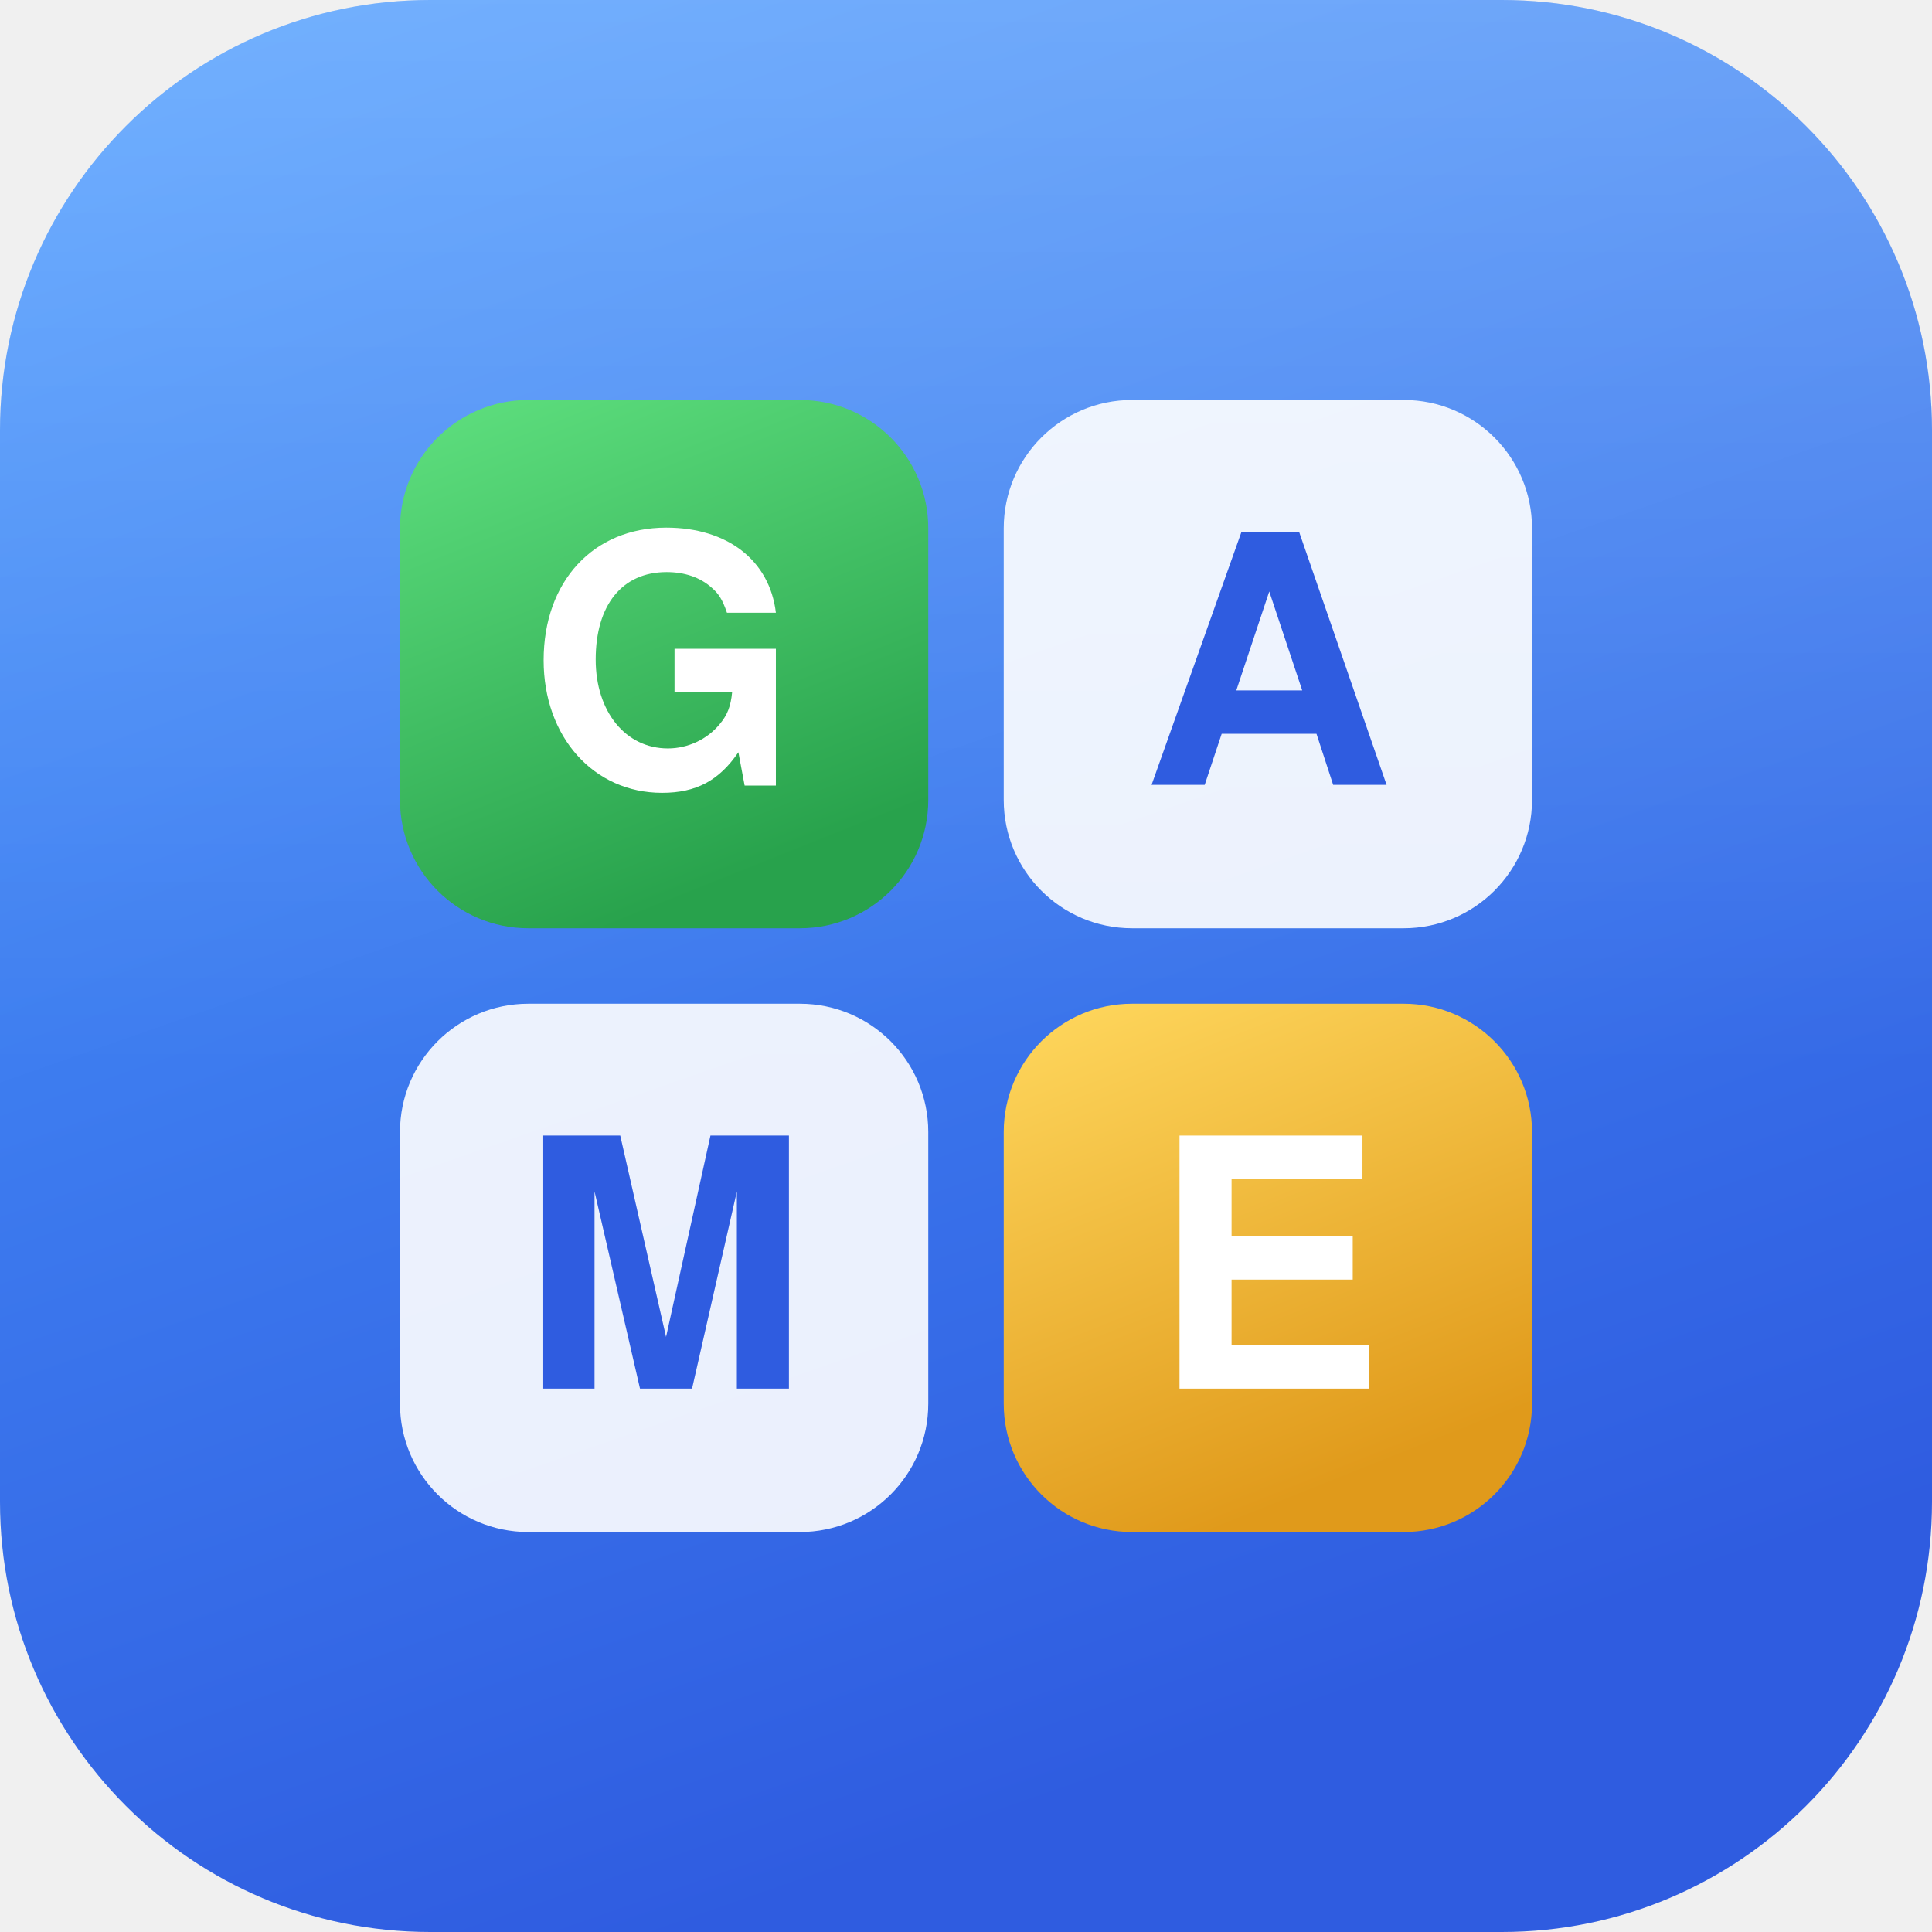
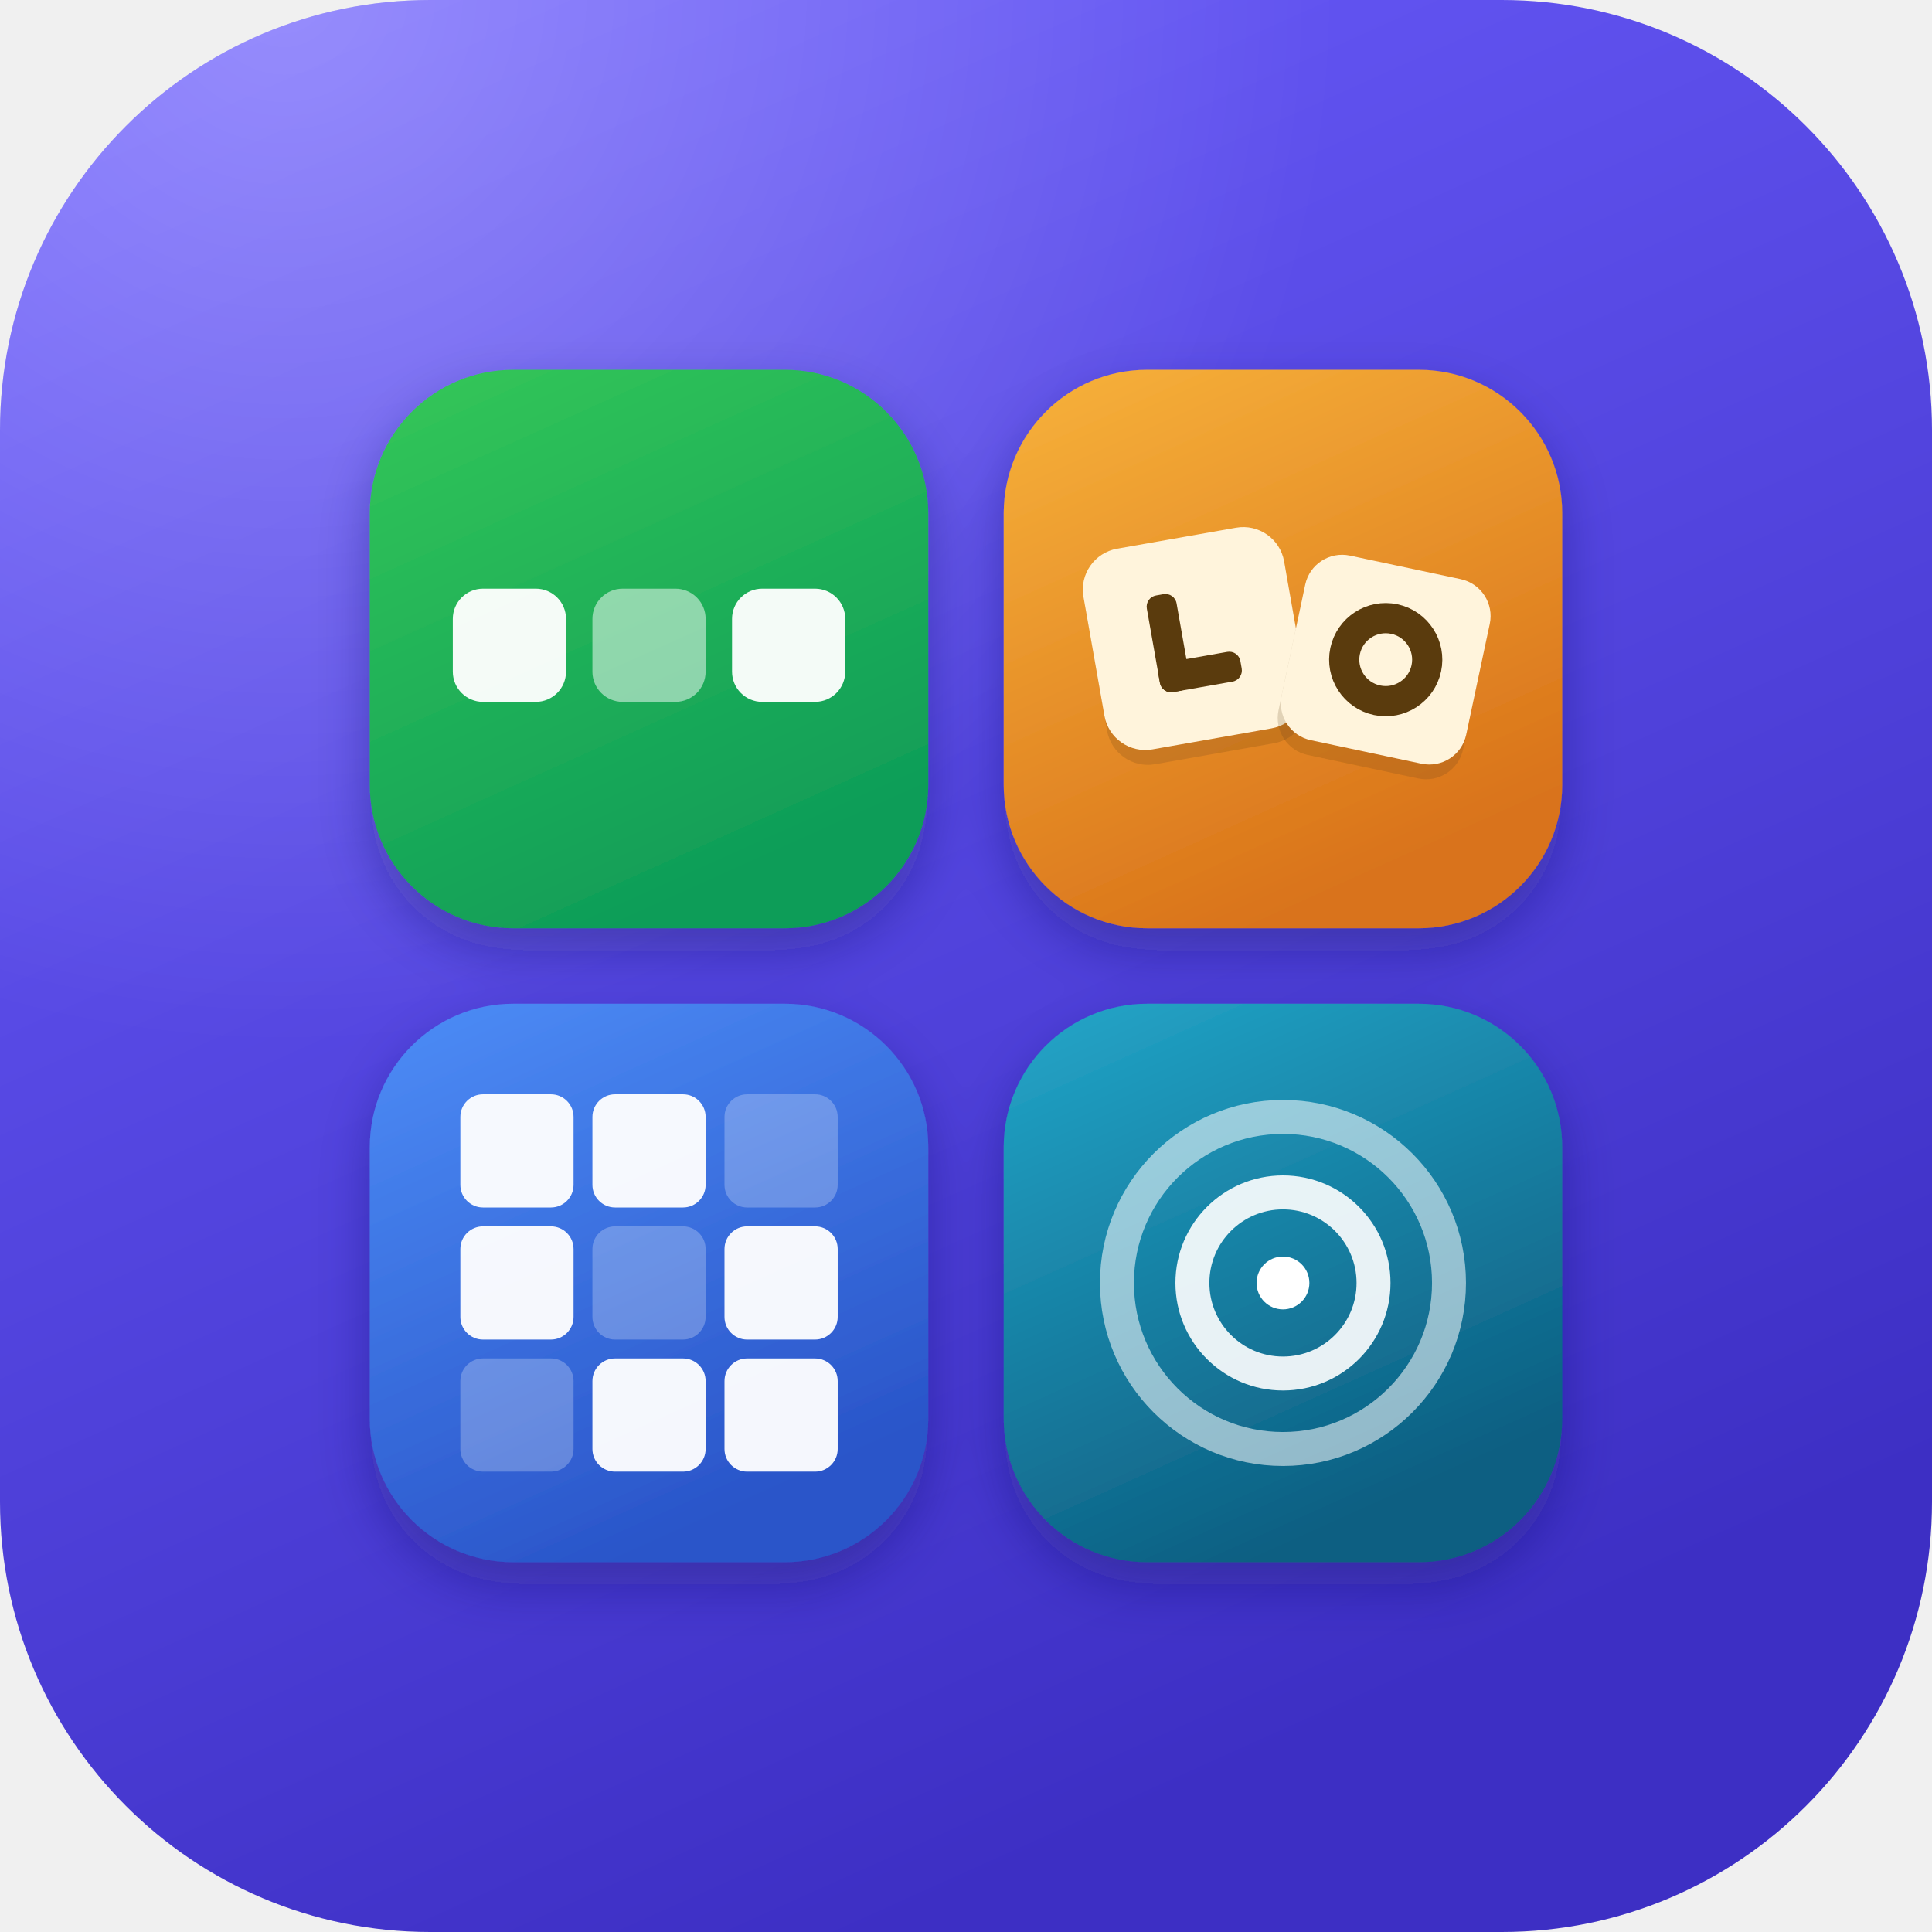
- <svg xmlns="http://www.w3.org/2000/svg" viewBox="0 0 512 512" width="512" height="512" role="img" aria-label="Game Hub">
+ <svg xmlns="http://www.w3.org/2000/svg" viewBox="0 0 512 512" width="512" height="512" role="img" aria-label="Giochi">
  <defs>
-     <linearGradient id="bg" x1="0" y1="0" x2="0.35" y2="1">
-       <stop offset="0" stop-color="#4c9dff" />
-       <stop offset="1" stop-color="#2f5ce0" />
+     <linearGradient id="fondo" x1="0" y1="0" x2="0.45" y2="1">
+       <stop offset="0" stop-color="#6d5fff" />
+       <stop offset="1" stop-color="#3d2fc4" />
    </linearGradient>
-     <linearGradient id="green" x1="0" y1="0" x2="0.4" y2="1">
-       <stop offset="0" stop-color="#5fe07f" />
-       <stop offset="1" stop-color="#28a24c" />
+     <linearGradient id="wordle" x1="0" y1="0" x2="0.45" y2="1">
+       <stop offset="0" stop-color="#34c759" />
+       <stop offset="1" stop-color="#0f9d58" />
    </linearGradient>
-     <linearGradient id="amber" x1="0" y1="0" x2="0.4" y2="1">
-       <stop offset="0" stop-color="#ffd85e" />
-       <stop offset="1" stop-color="#e09a1b" />
+     <linearGradient id="scarabeo" x1="0" y1="0" x2="0.45" y2="1">
+       <stop offset="0" stop-color="#f7b23b" />
+       <stop offset="1" stop-color="#d9731a" />
    </linearGradient>
-     <linearGradient id="sheen" x1="0" y1="0" x2="0" y2="1">
-       <stop offset="0" stop-color="#ffffff" stop-opacity="0.22" />
-       <stop offset="0.55" stop-color="#ffffff" stop-opacity="0" />
+     <linearGradient id="cruciverba" x1="0" y1="0" x2="0.45" y2="1">
+       <stop offset="0" stop-color="#4d8df7" />
+       <stop offset="1" stop-color="#2a55c9" />
    </linearGradient>
+     <linearGradient id="battaglia" x1="0" y1="0" x2="0.45" y2="1">
+       <stop offset="0" stop-color="#23a6c9" />
+       <stop offset="1" stop-color="#0d5f82" />
+     </linearGradient>
+     <radialGradient id="luce" cx="0.15" cy="0" r="0.9">
+       <stop offset="0" stop-color="#ffffff" stop-opacity="0.3" />
+       <stop offset="0.6" stop-color="#ffffff" stop-opacity="0" />
+     </radialGradient>
+     <filter id="ombra" x="-20%" y="-20%" width="140%" height="150%">
+       <feDropShadow dx="0" dy="6" stdDeviation="7" flood-color="#1b1460" flood-opacity="0.35" />
+     </filter>
  </defs>
-   <rect width="512" height="512" rx="114" fill="url(#bg)" />
-   <rect width="512" height="512" rx="114" fill="url(#sheen)" />
-   <g>
-     <rect x="106" y="106" width="140" height="140" rx="34" fill="url(#green)" />
-     <rect x="266" y="106" width="140" height="140" rx="34" fill="#ffffff" fill-opacity="0.9" />
-     <rect x="106" y="266" width="140" height="140" rx="34" fill="#ffffff" fill-opacity="0.9" />
-     <rect x="266" y="266" width="140" height="140" rx="34" fill="url(#amber)" />
-   </g>
-   <g font-family="ui-rounded, -apple-system, 'SF Pro Rounded', Helvetica, Arial, sans-serif" font-weight="700" font-size="92" text-anchor="middle">
-     <text x="176" y="208" fill="#ffffff">G</text>
-     <text x="336" y="208" fill="#2f5ce0">A</text>
-     <text x="176" y="368" fill="#2f5ce0">M</text>
-     <text x="336" y="368" fill="#ffffff">E</text>
+   <rect id="sfondo" width="512" height="512" rx="114" fill="url(#fondo)" />
+   <rect width="512" height="512" rx="114" fill="url(#luce)" />
+   <g filter="url(#ombra)">
+     <rect x="98" y="98" width="148" height="148" rx="38" fill="url(#wordle)" />
+     <rect x="120" y="156" width="30" height="30" rx="8" fill="#fff" fill-opacity="0.95" />
+     <rect x="157" y="156" width="30" height="30" rx="8" fill="#fff" fill-opacity="0.5" />
+     <rect x="194" y="156" width="30" height="30" rx="8" fill="#fff" fill-opacity="0.95" />
+     <rect x="266" y="98" width="148" height="148" rx="38" fill="url(#scarabeo)" />
+     <g transform="rotate(-10 318 172)">
+       <rect x="290" y="146" width="54" height="54" rx="11" fill="#5a3a0c" fill-opacity="0.18" />
+       <rect x="290" y="142" width="54" height="54" rx="11" fill="#fff4dc" />
+       <rect x="306" y="156" width="8" height="26" rx="3" fill="#5a3a0c" />
+       <rect x="306" y="174" width="22" height="8" rx="3" fill="#5a3a0c" />
+     </g>
+     <g transform="rotate(12 368 176)">
+       <rect x="342" y="154" width="50" height="50" rx="10" fill="#5a3a0c" fill-opacity="0.18" />
+       <rect x="342" y="150" width="50" height="50" rx="10" fill="#fff4dc" />
+       <circle cx="367" cy="175" r="11" fill="none" stroke="#5a3a0c" stroke-width="8" />
+     </g>
+     <rect x="98" y="266" width="148" height="148" rx="38" fill="url(#cruciverba)" />
+     <g fill="#fff" fill-opacity="0.95">
+       <rect x="122" y="290" width="30" height="30" rx="6" />
+       <rect x="157" y="290" width="30" height="30" rx="6" />
+       <rect x="192" y="290" width="30" height="30" rx="6" fill-opacity="0.25" />
+       <rect x="122" y="325" width="30" height="30" rx="6" />
+       <rect x="157" y="325" width="30" height="30" rx="6" fill-opacity="0.25" />
+       <rect x="192" y="325" width="30" height="30" rx="6" />
+       <rect x="122" y="360" width="30" height="30" rx="6" fill-opacity="0.25" />
+       <rect x="157" y="360" width="30" height="30" rx="6" />
+       <rect x="192" y="360" width="30" height="30" rx="6" />
+     </g>
+     <rect x="266" y="266" width="148" height="148" rx="38" fill="url(#battaglia)" />
+     <circle cx="340" cy="340" r="44" fill="none" stroke="#fff" stroke-opacity="0.55" stroke-width="9" />
+     <circle cx="340" cy="340" r="24" fill="none" stroke="#fff" stroke-opacity="0.9" stroke-width="9" />
+     <circle cx="340" cy="340" r="7" fill="#fff" />
  </g>
</svg>
